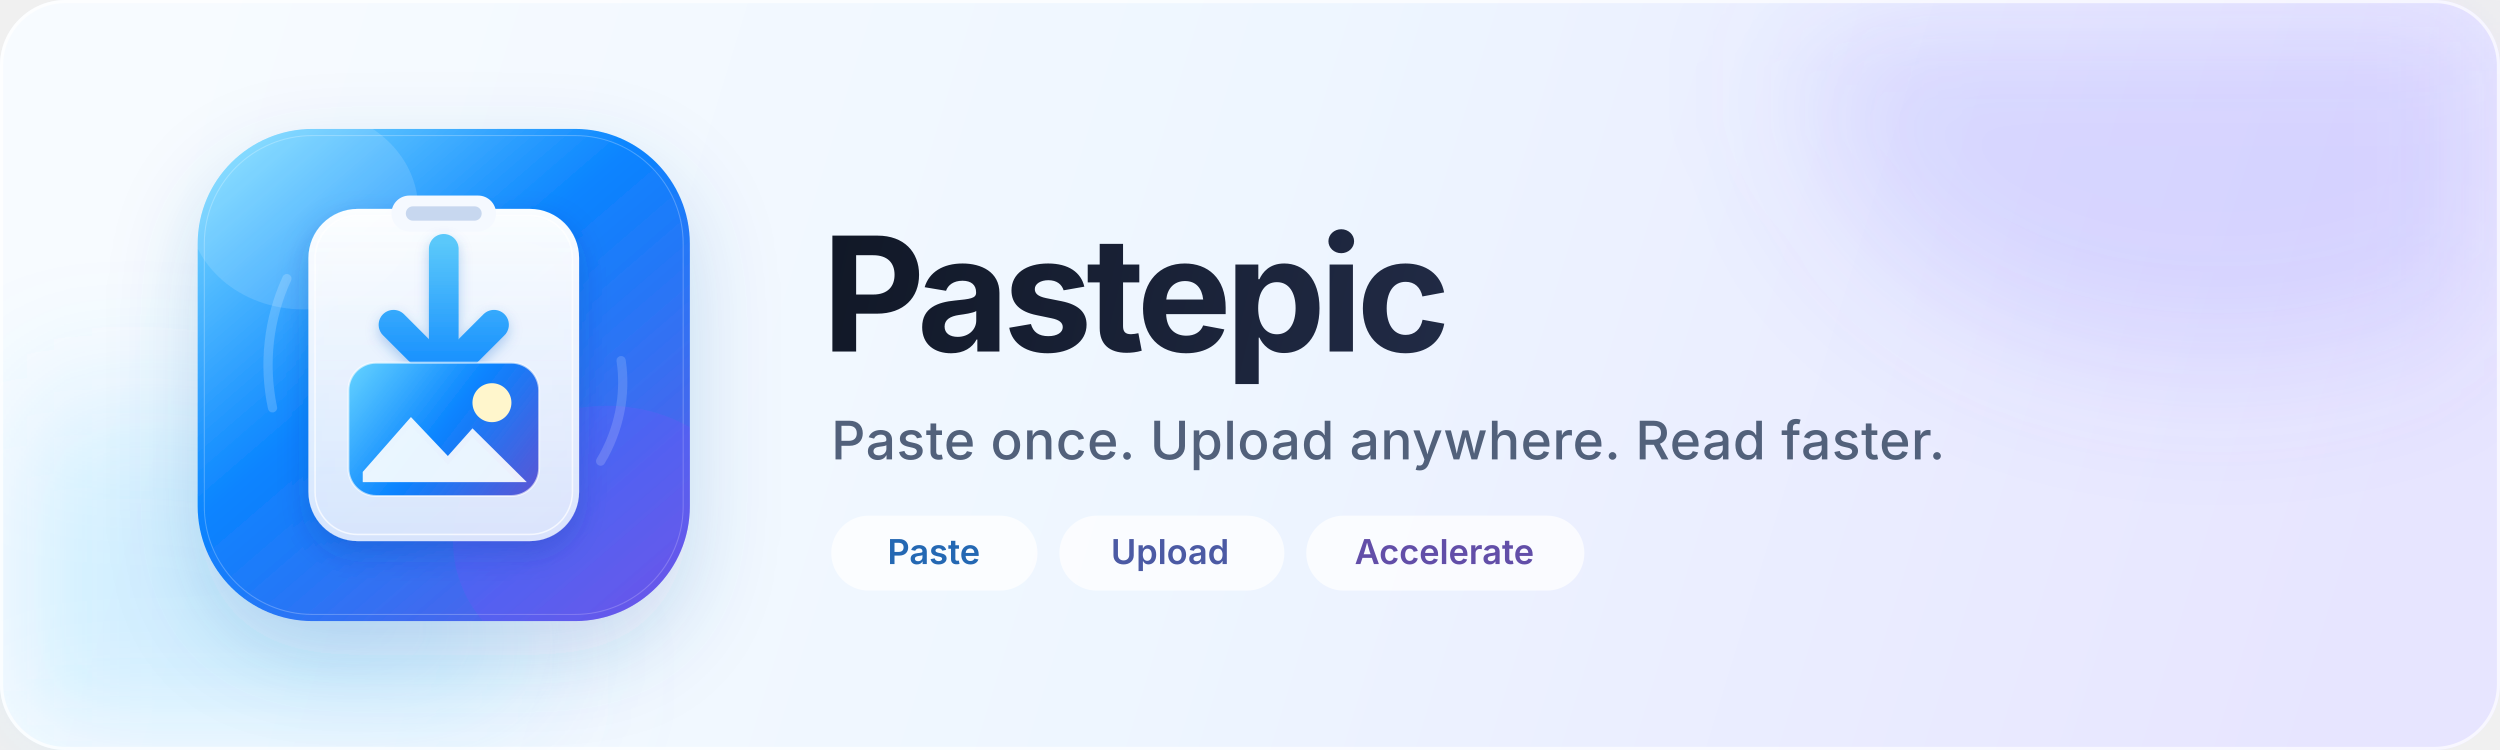
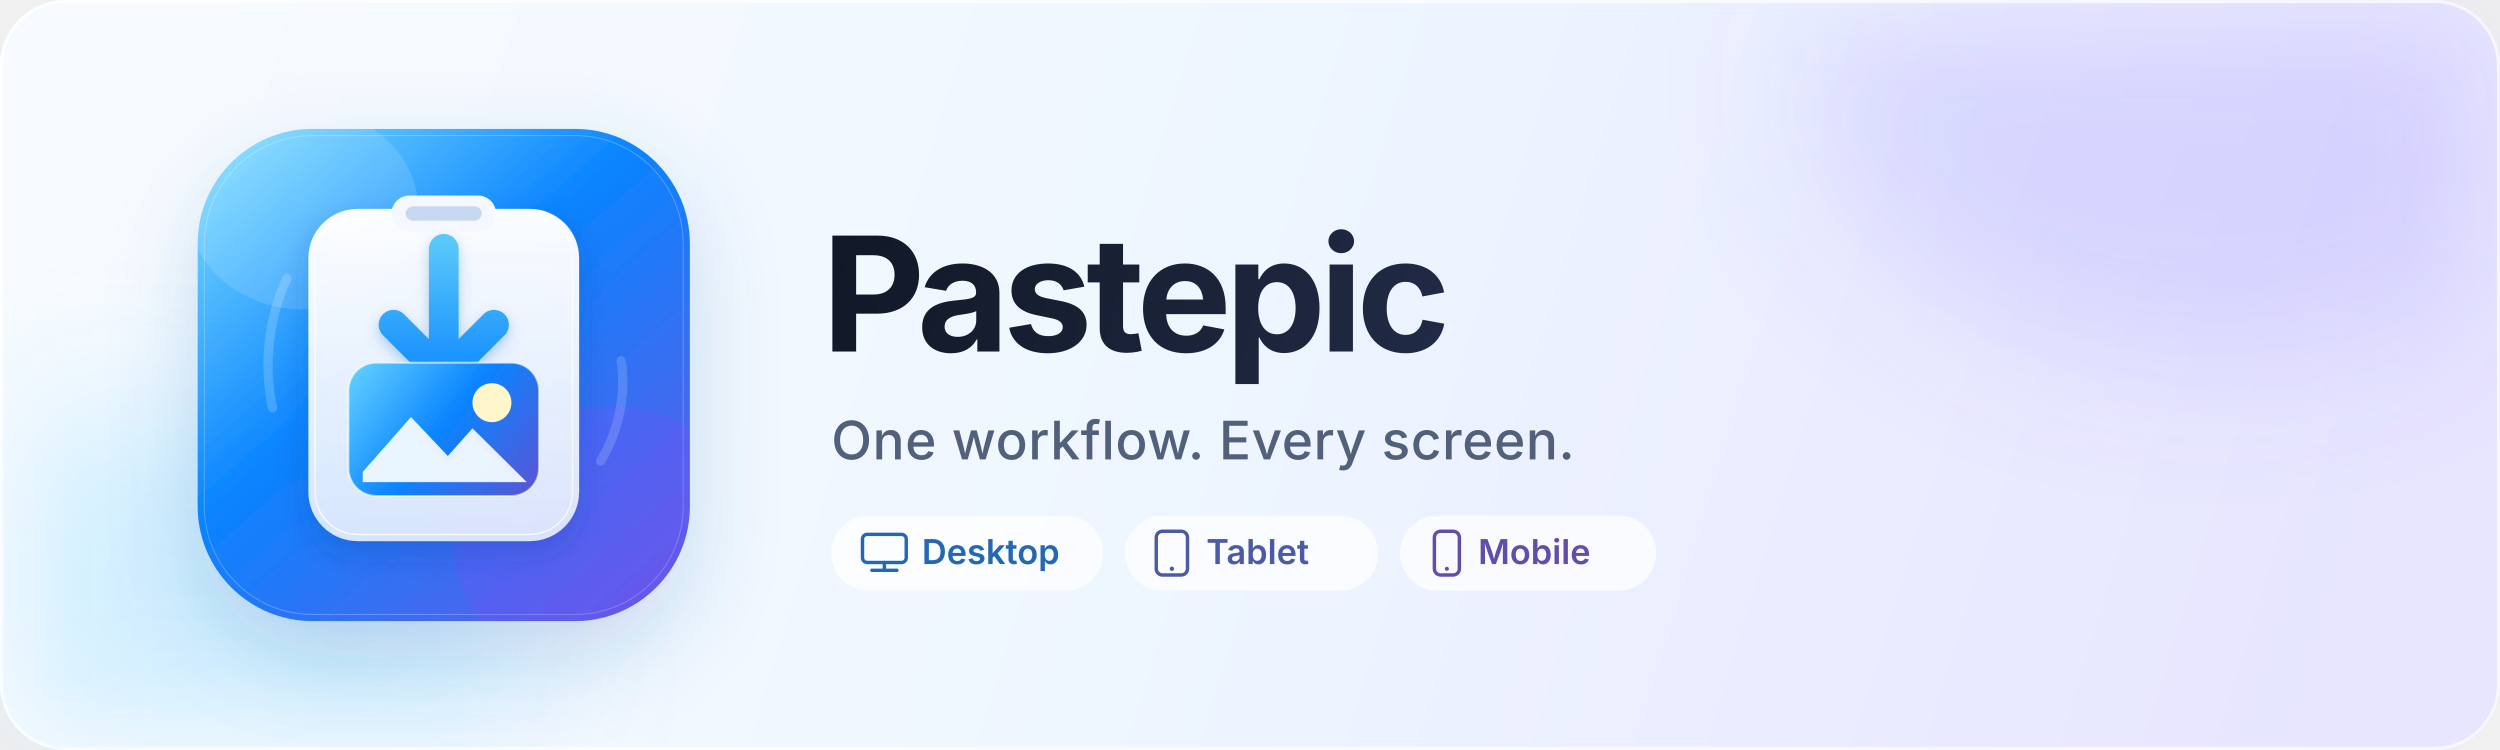
<svg xmlns="http://www.w3.org/2000/svg" width="1600" height="480" viewBox="0 0 1600 480" fill="none">
  <defs>
    <linearGradient id="bg" x1="104" y1="36" x2="1492" y2="460" gradientUnits="userSpaceOnUse">
      <stop stop-color="#F7FBFF" />
      <stop offset="0.48" stop-color="#EEF6FF" />
      <stop offset="1" stop-color="#E7E5FF" />
    </linearGradient>
    <linearGradient id="icon-bg" x1="126" y1="72" x2="884" y2="952" gradientUnits="userSpaceOnUse">
      <stop stop-color="#72D4FF" />
      <stop offset="0.42" stop-color="#0A84FF" />
      <stop offset="1" stop-color="#5E5CE6" />
    </linearGradient>
    <linearGradient id="icon-paper" x1="512" y1="188" x2="512" y2="832" gradientUnits="userSpaceOnUse">
      <stop stop-color="white" stop-opacity="0.98" />
      <stop offset="1" stop-color="#E8F1FF" stop-opacity="0.9" />
    </linearGradient>
    <linearGradient id="icon-photo" x1="340" y1="478" x2="684" y2="744" gradientUnits="userSpaceOnUse">
      <stop stop-color="#64D2FF" />
      <stop offset="0.5" stop-color="#0A84FF" />
      <stop offset="1" stop-color="#5856D6" />
    </linearGradient>
    <linearGradient id="icon-arrow" x1="512" y1="254" x2="512" y2="544" gradientUnits="userSpaceOnUse">
      <stop stop-color="#5AC8FA" />
      <stop offset="1" stop-color="#0A84FF" />
    </linearGradient>
    <linearGradient id="word" x1="530" y1="160" x2="1300" y2="340" gradientUnits="userSpaceOnUse">
      <stop stop-color="#111827" />
      <stop offset="1" stop-color="#303C62" />
    </linearGradient>
    <filter id="shadow" x="-30%" y="-30%" width="160%" height="180%">
      <feDropShadow dx="0" dy="22" stdDeviation="28" flood-color="#2966B0" flood-opacity="0.2" />
    </filter>
    <filter id="soft" x="-40%" y="-40%" width="180%" height="180%">
      <feGaussianBlur stdDeviation="46" />
    </filter>
    <filter id="icon-paper-shadow" x="-30%" y="-20%" width="160%" height="170%">
      <feDropShadow dx="0" dy="24" stdDeviation="30" flood-color="#083A8C" flood-opacity="0.24" />
    </filter>
    <filter id="icon-arrow-shadow" x="-80%" y="-60%" width="260%" height="240%">
      <feDropShadow dx="0" dy="10" stdDeviation="12" flood-color="#0062CC" flood-opacity="0.28" />
    </filter>
    <clipPath id="banner-icon-clip">
      <rect x="32" y="32" width="960" height="960" rx="224" />
    </clipPath>
    <symbol id="banner-brand-icon" viewBox="0 0 1024 1024">
      <g clip-path="url(#banner-icon-clip)">
        <rect x="32" y="32" width="960" height="960" rx="224" fill="url(#icon-bg)" />
        <rect x="45" y="45" width="934" height="934" rx="211" stroke="white" stroke-opacity="0.25" stroke-width="2" />
        <ellipse cx="238" cy="188" rx="224" ry="196" fill="white" fill-opacity="0.13" />
        <ellipse cx="830" cy="836" rx="300" ry="264" fill="#844DFF" fill-opacity="0.2" />
        <g filter="url(#icon-paper-shadow)">
          <rect x="248" y="188" width="528" height="648" rx="96" fill="url(#icon-paper)" />
          <rect x="261" y="201" width="502" height="622" rx="83" stroke="white" stroke-opacity="0.72" stroke-width="3" />
        </g>
        <rect x="410" y="162" width="204" height="70" rx="35" fill="#F5F9FF" />
        <rect x="438" y="183" width="148" height="28" rx="14" fill="#C7D7EF" />
        <g filter="url(#icon-arrow-shadow)">
          <path d="M512 266V492" stroke="url(#icon-arrow)" stroke-width="58" stroke-linecap="round" />
          <path d="M414 414L512 512L610 414" stroke="url(#icon-arrow)" stroke-width="58" stroke-linecap="round" stroke-linejoin="round" />
        </g>
        <rect x="326" y="488" width="372" height="260" rx="54" fill="url(#icon-photo)" />
        <circle cx="606" cy="566" r="38" fill="#FFF6CC" />
        <path d="M354 701L448 594L520 670L568 616L674 721H354V701Z" fill="white" fill-opacity="0.9" />
        <path d="M354 718L448 611L520 687L568 633L654 718H354Z" fill="#EAF6FF" fill-opacity="0.62" />
        <rect x="326" y="488" width="372" height="260" rx="54" stroke="white" stroke-opacity="0.62" stroke-width="4" />
        <path d="M206 324C170 402 160 491 178 576" stroke="white" stroke-opacity="0.18" stroke-width="18" stroke-linecap="round" />
        <path d="M818 680C854 620 868 550 858 484" stroke="white" stroke-opacity="0.16" stroke-width="18" stroke-linecap="round" />
      </g>
    </symbol>
  </defs>
  <rect width="1600" height="480" rx="42" fill="url(#bg)" />
  <ellipse cx="1420" cy="54" rx="260" ry="178" fill="#7A67FF" fill-opacity="0.17" filter="url(#soft)" />
  <ellipse cx="84" cy="436" rx="252" ry="174" fill="#53C7FF" fill-opacity="0.23" filter="url(#soft)" />
  <g filter="url(#shadow)">
    <use href="#banner-brand-icon" x="116" y="72" width="336" height="336" />
  </g>
  <text x="526" y="225" fill="url(#word)" font-family="-apple-system, BlinkMacSystemFont, 'Segoe UI', sans-serif" font-size="102" font-weight="720" letter-spacing="-4">Pastepic</text>
-   <text x="532" y="294" fill="#52617B" font-family="-apple-system, BlinkMacSystemFont, 'Segoe UI', sans-serif" font-size="34" font-weight="480" letter-spacing="0.4">Paste once. Upload anywhere. Read faster.</text>
+   <text x="532" y="294" fill="#52617B" font-family="-apple-system, BlinkMacSystemFont, 'Segoe UI', sans-serif" font-size="34" font-weight="480" letter-spacing="0.4">One workflow. Every screen.</text>
  <g font-family="-apple-system, BlinkMacSystemFont, 'Segoe UI', sans-serif" font-size="22" font-weight="620">
-     <rect x="532" y="330" width="132" height="48" rx="24" fill="white" fill-opacity="0.72" />
-     <text x="568" y="361" fill="#2468B3">Paste</text>
-     <rect x="678" y="330" width="144" height="48" rx="24" fill="white" fill-opacity="0.72" />
-     <text x="711" y="361" fill="#4B5AA4">Upload</text>
-     <rect x="836" y="330" width="178" height="48" rx="24" fill="white" fill-opacity="0.72" />
-     <text x="867" y="361" fill="#624EA8">Accelerate</text>
+     <rect x="532" y="330" width="174" height="48" rx="24" fill="white" fill-opacity="0.72" />
+     <rect x="552" y="342" width="28" height="18" rx="3" stroke="#2468B3" stroke-width="2.2" />
+     <path d="M566 360V365M558 365H574" stroke="#2468B3" stroke-width="2.2" stroke-linecap="round" />
+     <text x="590" y="361" fill="#2468B3">Desktop</text>
+     <rect x="720" y="330" width="162" height="48" rx="24" fill="white" fill-opacity="0.72" />
+     <rect x="740" y="340" width="20" height="28" rx="4" stroke="#4B5AA4" stroke-width="2.2" />
+     <circle cx="750" cy="364" r="1.4" fill="#4B5AA4" />
+     <text x="772" y="361" fill="#4B5AA4">Tablet</text>
+     <rect x="896" y="330" width="164" height="48" rx="24" fill="white" fill-opacity="0.72" />
+     <rect x="918" y="340" width="16" height="28" rx="4" stroke="#624EA8" stroke-width="2.2" />
+     <circle cx="926" cy="364" r="1.3" fill="#624EA8" />
+     <text x="946" y="361" fill="#624EA8">Mobile</text>
  </g>
  <rect x="1" y="1" width="1598" height="478" rx="41" stroke="white" stroke-opacity="0.7" stroke-width="2" />
</svg>
